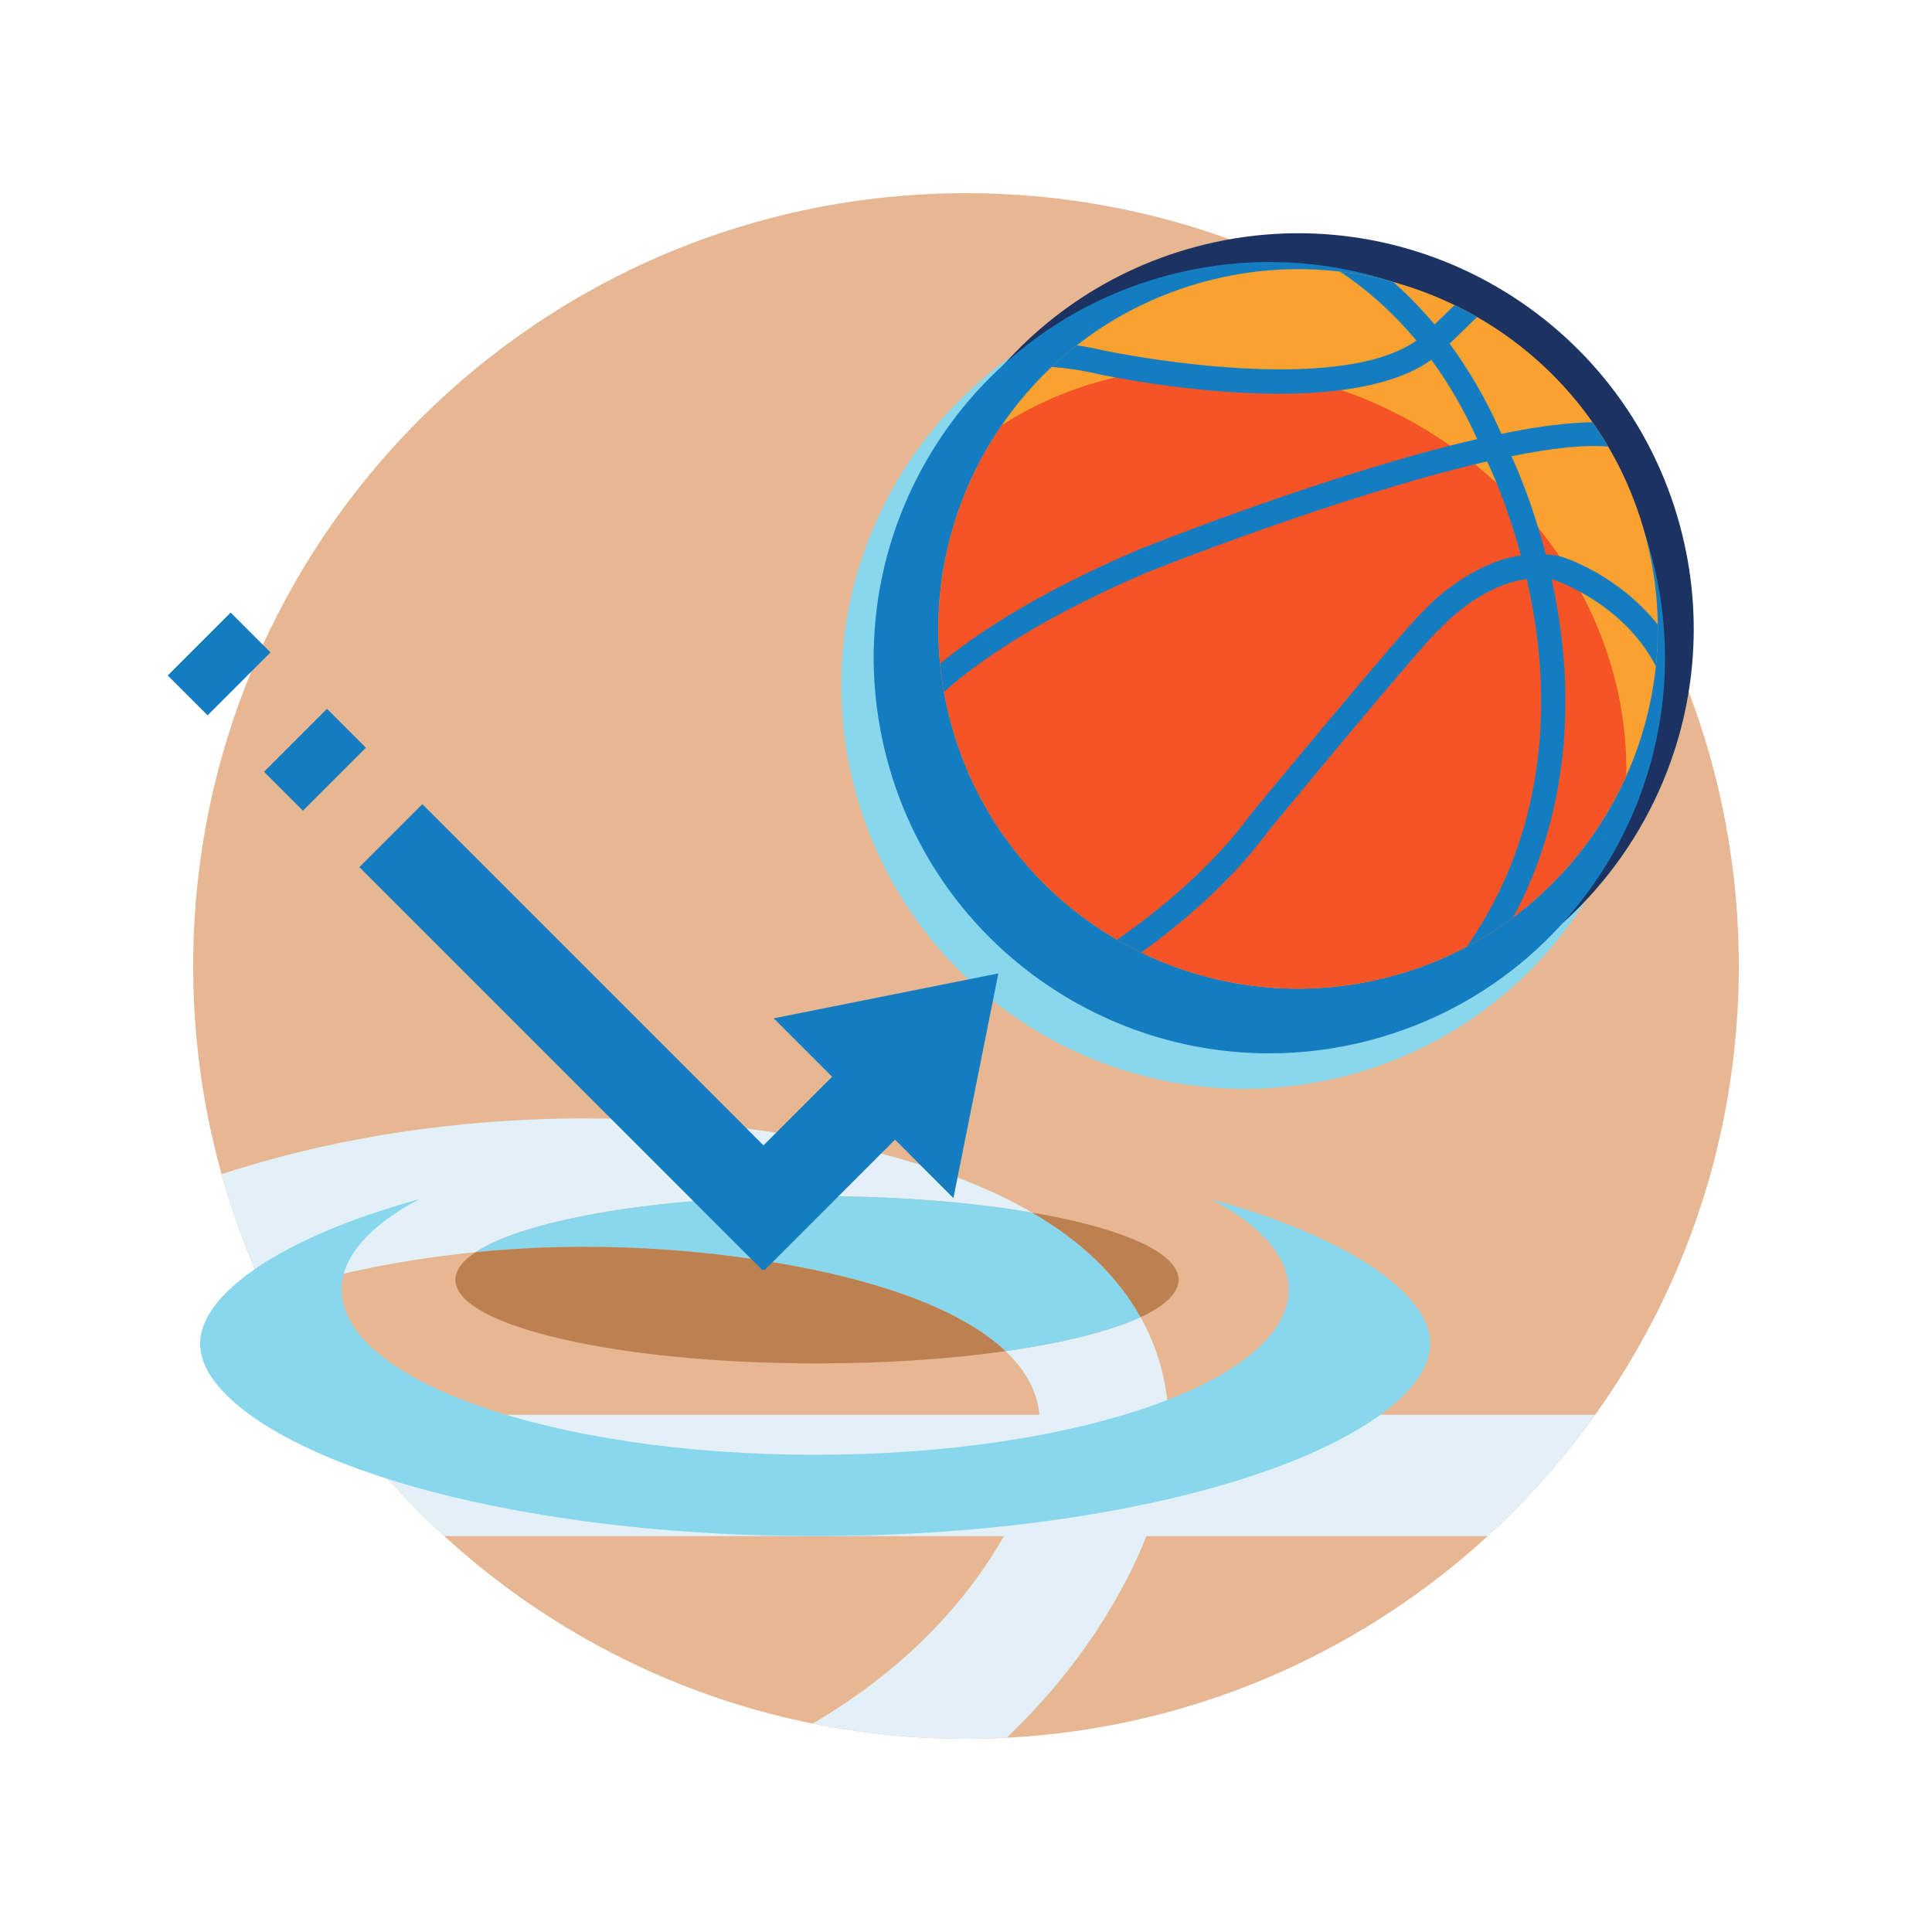
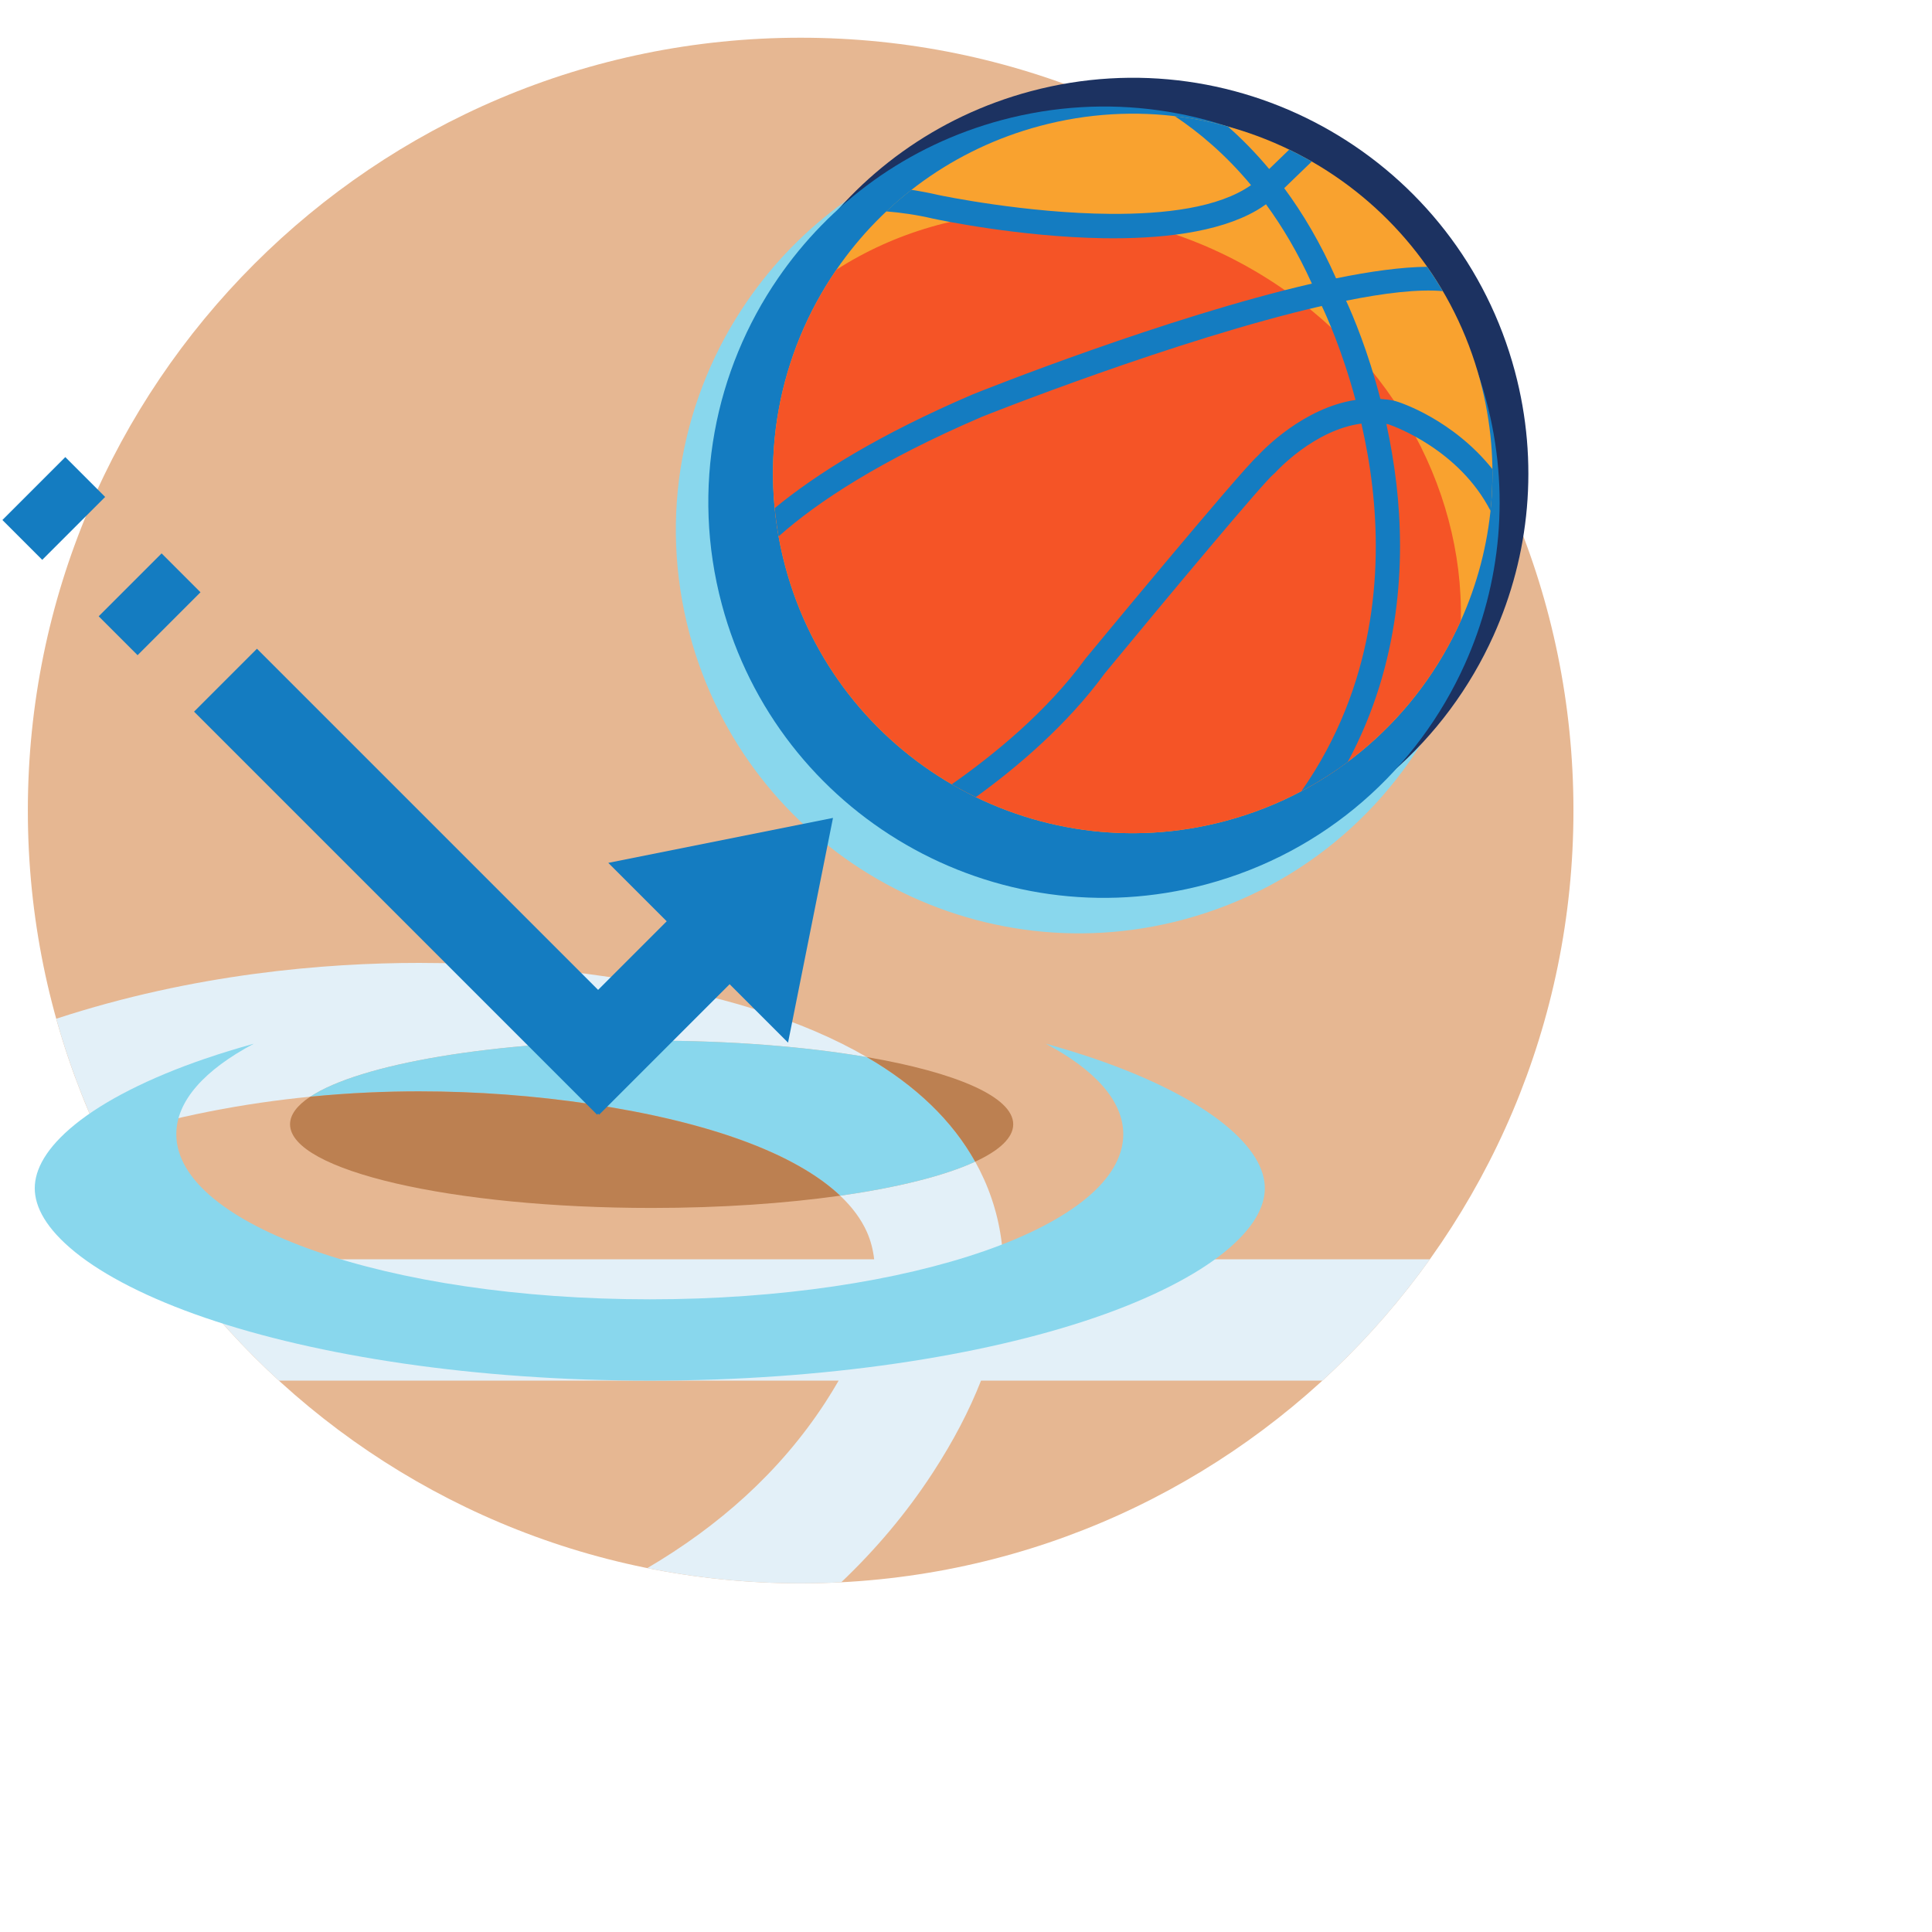
- <svg xmlns="http://www.w3.org/2000/svg" width="100%" height="100%" viewBox="-82.612 -77.677 965.227 965.227" version="1.1" xml:space="preserve" style="fill-rule:evenodd;clip-rule:evenodd;stroke-linejoin:round;stroke-miterlimit:2;">
+ <svg xmlns="http://www.w3.org/2000/svg" width="100%" height="100%" viewBox="-0 0 965.227 965.227" version="1.1" xml:space="preserve" style="fill-rule:evenodd;clip-rule:evenodd;stroke-linejoin:round;stroke-miterlimit:2;">
  <g transform="matrix(1.85928,0,0,1.85928,0,-8.97213)">
    <path d="M422.794,222.618C422.794,107.932 329.825,14.961 215.14,14.961C100.451,14.961 7.482,107.932 7.482,222.618C7.482,337.303 100.451,430.274 215.14,430.274C329.825,430.275 422.794,337.303 422.794,222.618Z" style="fill:rgb(230,183,146);fill-rule:nonzero;" />
    <path d="M232.923,288.873C215.789,278.894 192.772,271.708 164.012,267.391C147.098,264.852 129.804,263.565 112.611,263.565C87.327,263.565 52.008,266.477 15.115,278.566C18.247,289.787 22.302,300.623 27.186,310.992C46.964,304.607 66.27,301.196 83.367,299.513C96.629,290.749 132.713,284.456 175.099,284.456C196.753,284.456 216.762,286.098 232.923,288.873Z" style="fill:rgb(227,240,248);" />
    <path d="M225.761,326.112C228.981,329.155 231.382,332.395 232.916,335.809C233.947,338.103 234.592,340.578 234.893,343.214L46.074,343.214C54.546,355.069 64.235,365.993 74.956,375.809L225.351,375.809C224.23,377.745 223.033,379.713 221.719,381.731C209.522,400.463 193.007,414.98 173.942,426.179C187.259,428.859 201.032,430.273 215.139,430.273C218.8,430.273 222.437,430.176 226.052,429.988C235.191,421.296 243.484,411.555 250.641,400.566C256.189,392.047 260.482,383.796 263.604,375.81L355.318,375.81C366.04,365.994 375.73,355.07 384.201,343.215L269.552,343.215C269.17,335.696 267.47,328.502 264.397,321.665C263.68,320.069 262.894,318.505 262.038,316.973C253.87,320.747 241.244,323.917 225.761,326.112Z" style="fill:rgb(227,240,248);" />
    <g transform="matrix(1,0,0,1,-73.1467,0)">
      <path d="M156.514,299.513C169.776,290.749 205.859,284.456 248.246,284.456C269.9,284.456 289.908,286.098 306.07,288.873C319.309,296.584 329.036,305.963 335.185,316.973C327.017,320.747 314.391,323.917 298.908,326.112C287.014,314.871 263.937,306.309 232.036,301.521C216.813,299.236 201.243,298.078 185.758,298.078C177.176,298.078 167.283,298.452 156.514,299.513Z" style="fill:rgb(137,215,237);" />
    </g>
    <g transform="matrix(1,0,0,1,-73.1467,0)">
      <path d="M306.07,288.873C329.931,292.97 345.406,299.537 345.406,306.933C345.406,310.54 341.725,313.95 335.185,316.973C329.036,305.963 319.309,296.584 306.07,288.873Z" style="fill:rgb(188,128,81);" />
    </g>
    <g transform="matrix(1,0,0,1,-73.1467,0)">
      <path d="M298.908,326.112C284.153,328.204 266.804,329.41 248.246,329.41C194.622,329.41 151.086,319.338 151.086,306.933C151.086,304.333 152.998,301.836 156.514,299.513C167.283,298.452 177.176,298.078 185.758,298.078C201.243,298.078 216.813,299.236 232.036,301.521C263.937,306.309 287.014,314.871 298.908,326.112Z" style="fill:rgb(188,128,81);" />
    </g>
    <g transform="matrix(-0.567854,-0.321942,0.321942,-0.567854,419.023,260.809)">
      <g transform="matrix(0.714229,0.726411,-0.726411,0.714229,260.645,-287.269)">
        <path d="M360.671,130.945C330.781,96.006 286.403,73.838 236.816,73.838C146.808,73.838 73.834,146.808 73.834,236.82C73.834,287.843 97.289,333.365 133.989,363.251C162.04,386.092 197.82,399.802 236.816,399.802C326.831,399.802 399.798,326.835 399.798,236.82C399.798,196.391 385.045,159.429 360.671,130.945Z" style="fill:rgb(137,215,237);fill-rule:nonzero;" />
      </g>
      <g transform="matrix(0.636892,0.647754,-0.647754,0.636892,252.662,-219.254)">
        <path d="M373.035,120.367C399.844,151.697 416.07,192.352 416.07,236.82C416.07,335.822 335.818,416.074 236.816,416.074C193.923,416.074 154.568,400.992 123.714,375.869C83.353,343.001 57.562,292.934 57.562,236.82C57.562,137.821 137.822,57.566 236.816,57.566C291.352,57.566 340.162,81.941 373.035,120.367Z" style="fill:rgb(28,50,97);fill-rule:nonzero;" />
      </g>
      <g transform="matrix(0.636892,0.647754,-0.647754,0.636892,257.114,-235.384)">
        <path d="M373.035,120.367C399.844,151.697 416.07,192.352 416.07,236.82C416.07,335.822 335.818,416.074 236.816,416.074C193.923,416.074 154.568,400.992 123.714,375.869C83.353,343.001 57.562,292.934 57.562,236.82C57.562,137.821 137.822,57.566 236.816,57.566C291.352,57.566 340.162,81.941 373.035,120.367Z" style="fill:rgb(20,124,193);fill-rule:nonzero;" />
      </g>
      <g transform="matrix(0.636892,0.647754,-0.647754,0.636892,252.662,-219.254)">
        <path d="M360.671,130.945C330.781,96.006 286.403,73.838 236.816,73.838C146.808,73.838 73.834,146.808 73.834,236.82C73.834,287.843 97.289,333.365 133.989,363.251C162.04,386.092 197.82,399.802 236.816,399.802C326.831,399.802 399.798,326.835 399.798,236.82C399.798,196.391 385.045,159.429 360.671,130.945Z" style="fill:rgb(249,162,47);fill-rule:nonzero;" />
      </g>
      <g transform="matrix(0.636892,0.647754,-0.647754,0.636892,252.662,-219.254)">
        <path d="M311.944,313.197C363.116,262.021 379.862,190.588 360.671,130.945C330.781,96.006 286.403,73.838 236.816,73.838C146.808,73.838 73.834,146.808 73.834,236.82C73.834,287.843 97.289,333.365 133.989,363.251C192.738,380.3 261.995,363.15 311.944,313.197Z" style="fill:rgb(245,84,38);fill-rule:nonzero;" />
      </g>
      <g transform="matrix(-0.618353,0.350572,-0.350572,-0.618353,684.18,23.7654)">
        <path d="M661.462,61.078C672.284,75.7 682.518,92.957 691.486,113.298C711.226,109.26 729.356,106.752 744.229,106.599C747.444,111.188 750.463,115.893 753.283,120.702C739.052,119.429 719.455,121.79 697.298,126.259C701.334,135.025 709.962,155.369 717.156,183.132C719.79,183.31 722.451,183.624 725.146,184.199C728.504,184.917 759.181,195.173 782.016,223.756C782.123,231.794 781.764,239.862 780.929,247.919C762.859,212.764 725.723,199.159 721.85,197.84C721.435,197.756 721.022,197.683 720.61,197.618C722.97,208.472 725.026,220.16 726.455,232.579C731.54,276.789 729.072,335.918 698.312,393.268C689.765,399.638 680.779,405.308 671.448,410.254C714.297,348.96 718.042,282.279 712.505,234.196C711.001,221.087 708.746,208.767 706.151,197.416C678.657,201.001 656.571,225.476 656.309,225.769C656.25,225.835 656.188,225.898 656.122,225.958L655.544,226.486C655.497,226.529 655.449,226.57 655.399,226.609C649.704,231.096 593.825,298.037 557.563,342.022C535.764,371.918 506.672,396.515 482.868,413.722C478.873,411.781 474.914,409.7 470.997,407.479C470.307,407.088 469.622,406.694 468.939,406.297C492.879,389.539 524.012,364.278 546.332,333.587C546.364,333.544 546.396,333.502 546.43,333.461C546.43,333.461 635.54,225.541 646.147,216.069C649.356,212.556 672.636,188.291 702.747,183.71C694.986,154.87 685.798,134.694 683.217,129.297C598.944,148.611 488.826,192.506 486.314,193.513C427.681,218.69 391.282,242.645 368.696,262.706C367.73,257.289 366.976,251.83 366.439,246.343C390.557,226.448 426.707,203.84 480.914,180.564L480.971,180.54C487.507,177.916 593.026,135.812 677.487,116.348C669.455,98.609 660.426,83.408 650.897,70.407C649.142,71.682 647.31,72.896 645.366,74.019C622.915,86.981 589.233,90.591 556.512,90.054C507.934,89.257 461.536,79.456 458.161,78.731L458.117,78.721C448.696,76.53 439.601,75.207 430.973,74.529C435.654,70.124 440.515,65.96 445.537,62.043C450.644,62.806 455.876,63.791 461.214,65.032C462.977,65.403 511.81,75.603 560.779,75.959C592.065,76.186 623.445,72.511 642.246,59.319C627.593,41.716 612.244,28.794 598.063,19.368C608.379,20.577 618.67,22.571 628.849,25.372C636.84,32.429 644.89,40.579 652.746,49.98L664.366,38.745C668.433,40.716 672.463,42.83 676.451,45.091L677.425,45.647L661.462,61.078Z" style="fill:rgb(20,124,193);" />
      </g>
    </g>
    <g transform="matrix(0.16256,-0.16256,0.44055,0.44055,210.636,317.258)">
      <path d="M-113,-70.993L-113,-109.367L102.709,-109.367L102.709,-145L325.558,-90.18L102.709,-35.361L102.709,-70.993L-113,-70.993Z" style="fill:rgb(20,124,193);" />
    </g>
    <g transform="matrix(0.36437,0.36437,-0.44055,0.44055,10.5404,217.004)">
      <path d="M-13.306,-70.993L-41.989,-70.993L-41.989,-109.367L-13.306,-109.367L-13.306,-70.993ZM28.326,-109.367L325.558,-109.367L325.558,-70.993L28.326,-70.993L28.326,-109.367ZM-83.621,-70.993L-113,-70.993L-113,-109.367L-83.621,-109.367L-83.621,-70.993Z" style="fill:rgb(20,124,193);" />
    </g>
    <g transform="matrix(0.697494,0,0,0.764163,-3.28069,-0.349032)">
      <path d="M102.469,373.78C95.889,375.445 89.599,377.204 83.655,379.063C62.015,385.829 44.81,393.878 33.655,402.125C22.501,410.372 18.093,417.998 18.093,424.595C18.093,431.19 22.501,438.815 33.655,447.062C44.81,455.309 62.015,463.358 83.655,470.125C126.933,483.658 187.809,492.25 255.03,492.25C322.253,492.25 383.128,483.658 426.406,470.125C448.046,463.358 465.252,455.309 476.406,447.062C487.561,438.816 491.969,431.19 491.969,424.594C491.969,417.998 487.559,410.372 476.405,402.124C465.251,393.878 448.045,385.829 426.405,379.062C420.461,377.204 414.172,375.445 407.593,373.782C426.446,382.922 437.437,393.842 437.437,405.594C437.437,437.66 355.772,463.656 255.03,463.656C154.29,463.656 72.625,437.66 72.625,405.594C72.625,393.844 83.615,382.921 102.469,373.781L102.469,373.78Z" style="fill:rgb(137,215,237);fill-rule:nonzero;" />
    </g>
  </g>
</svg>
